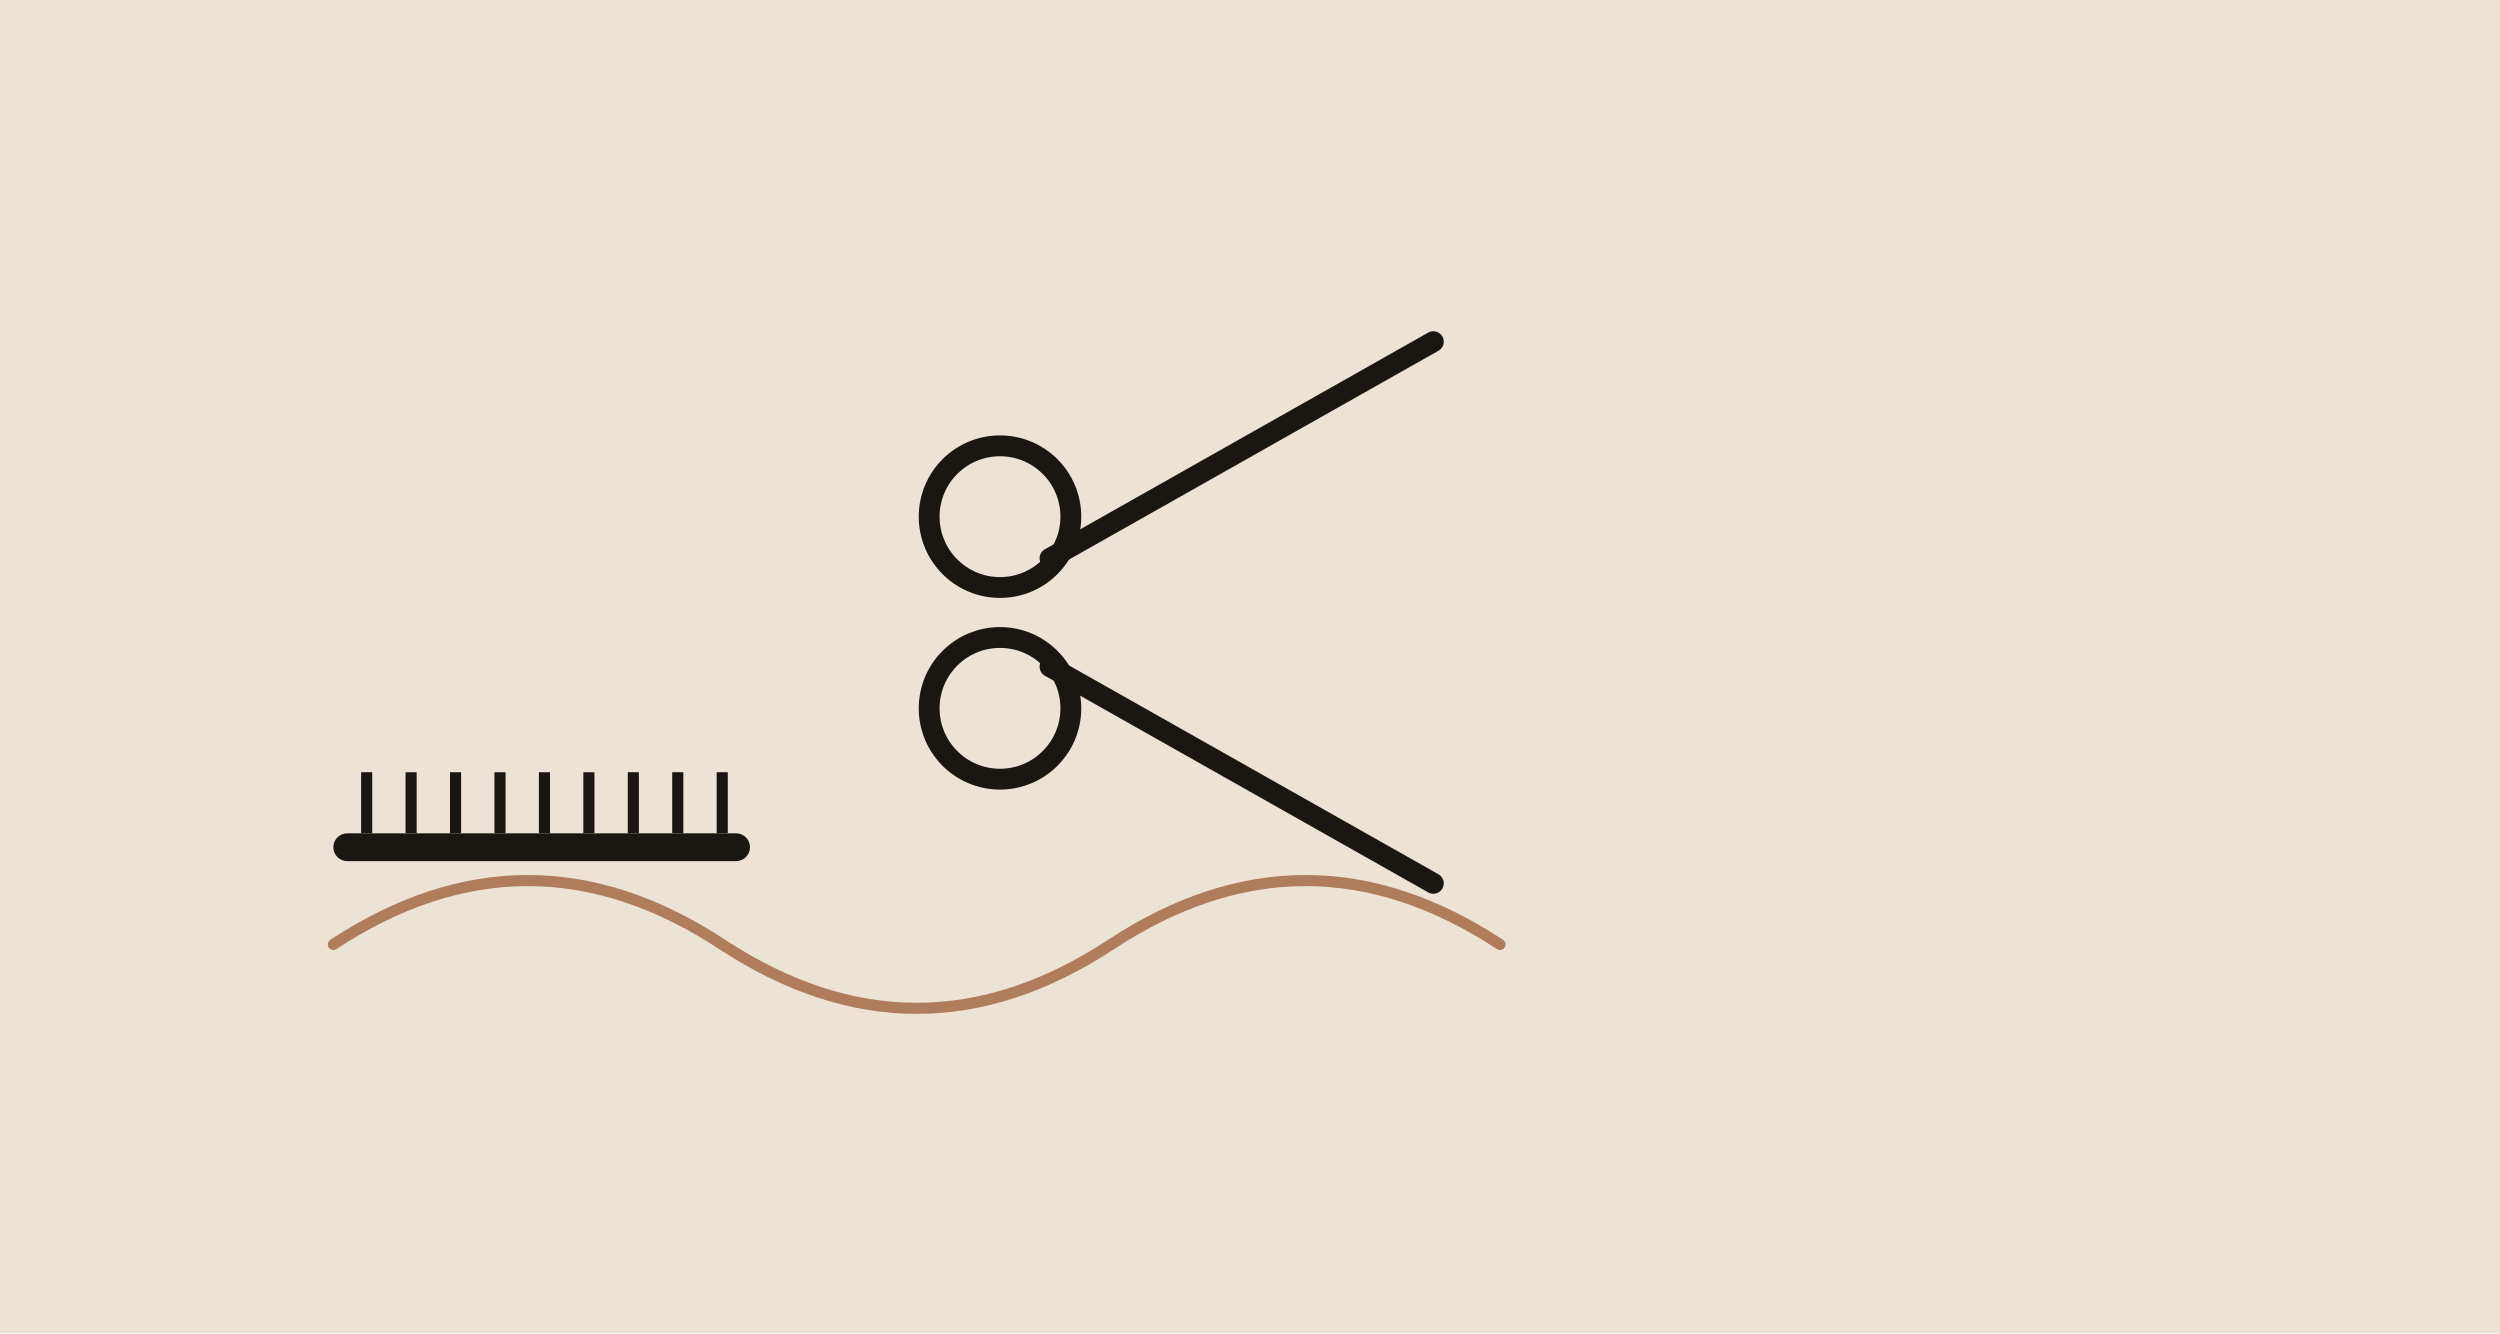
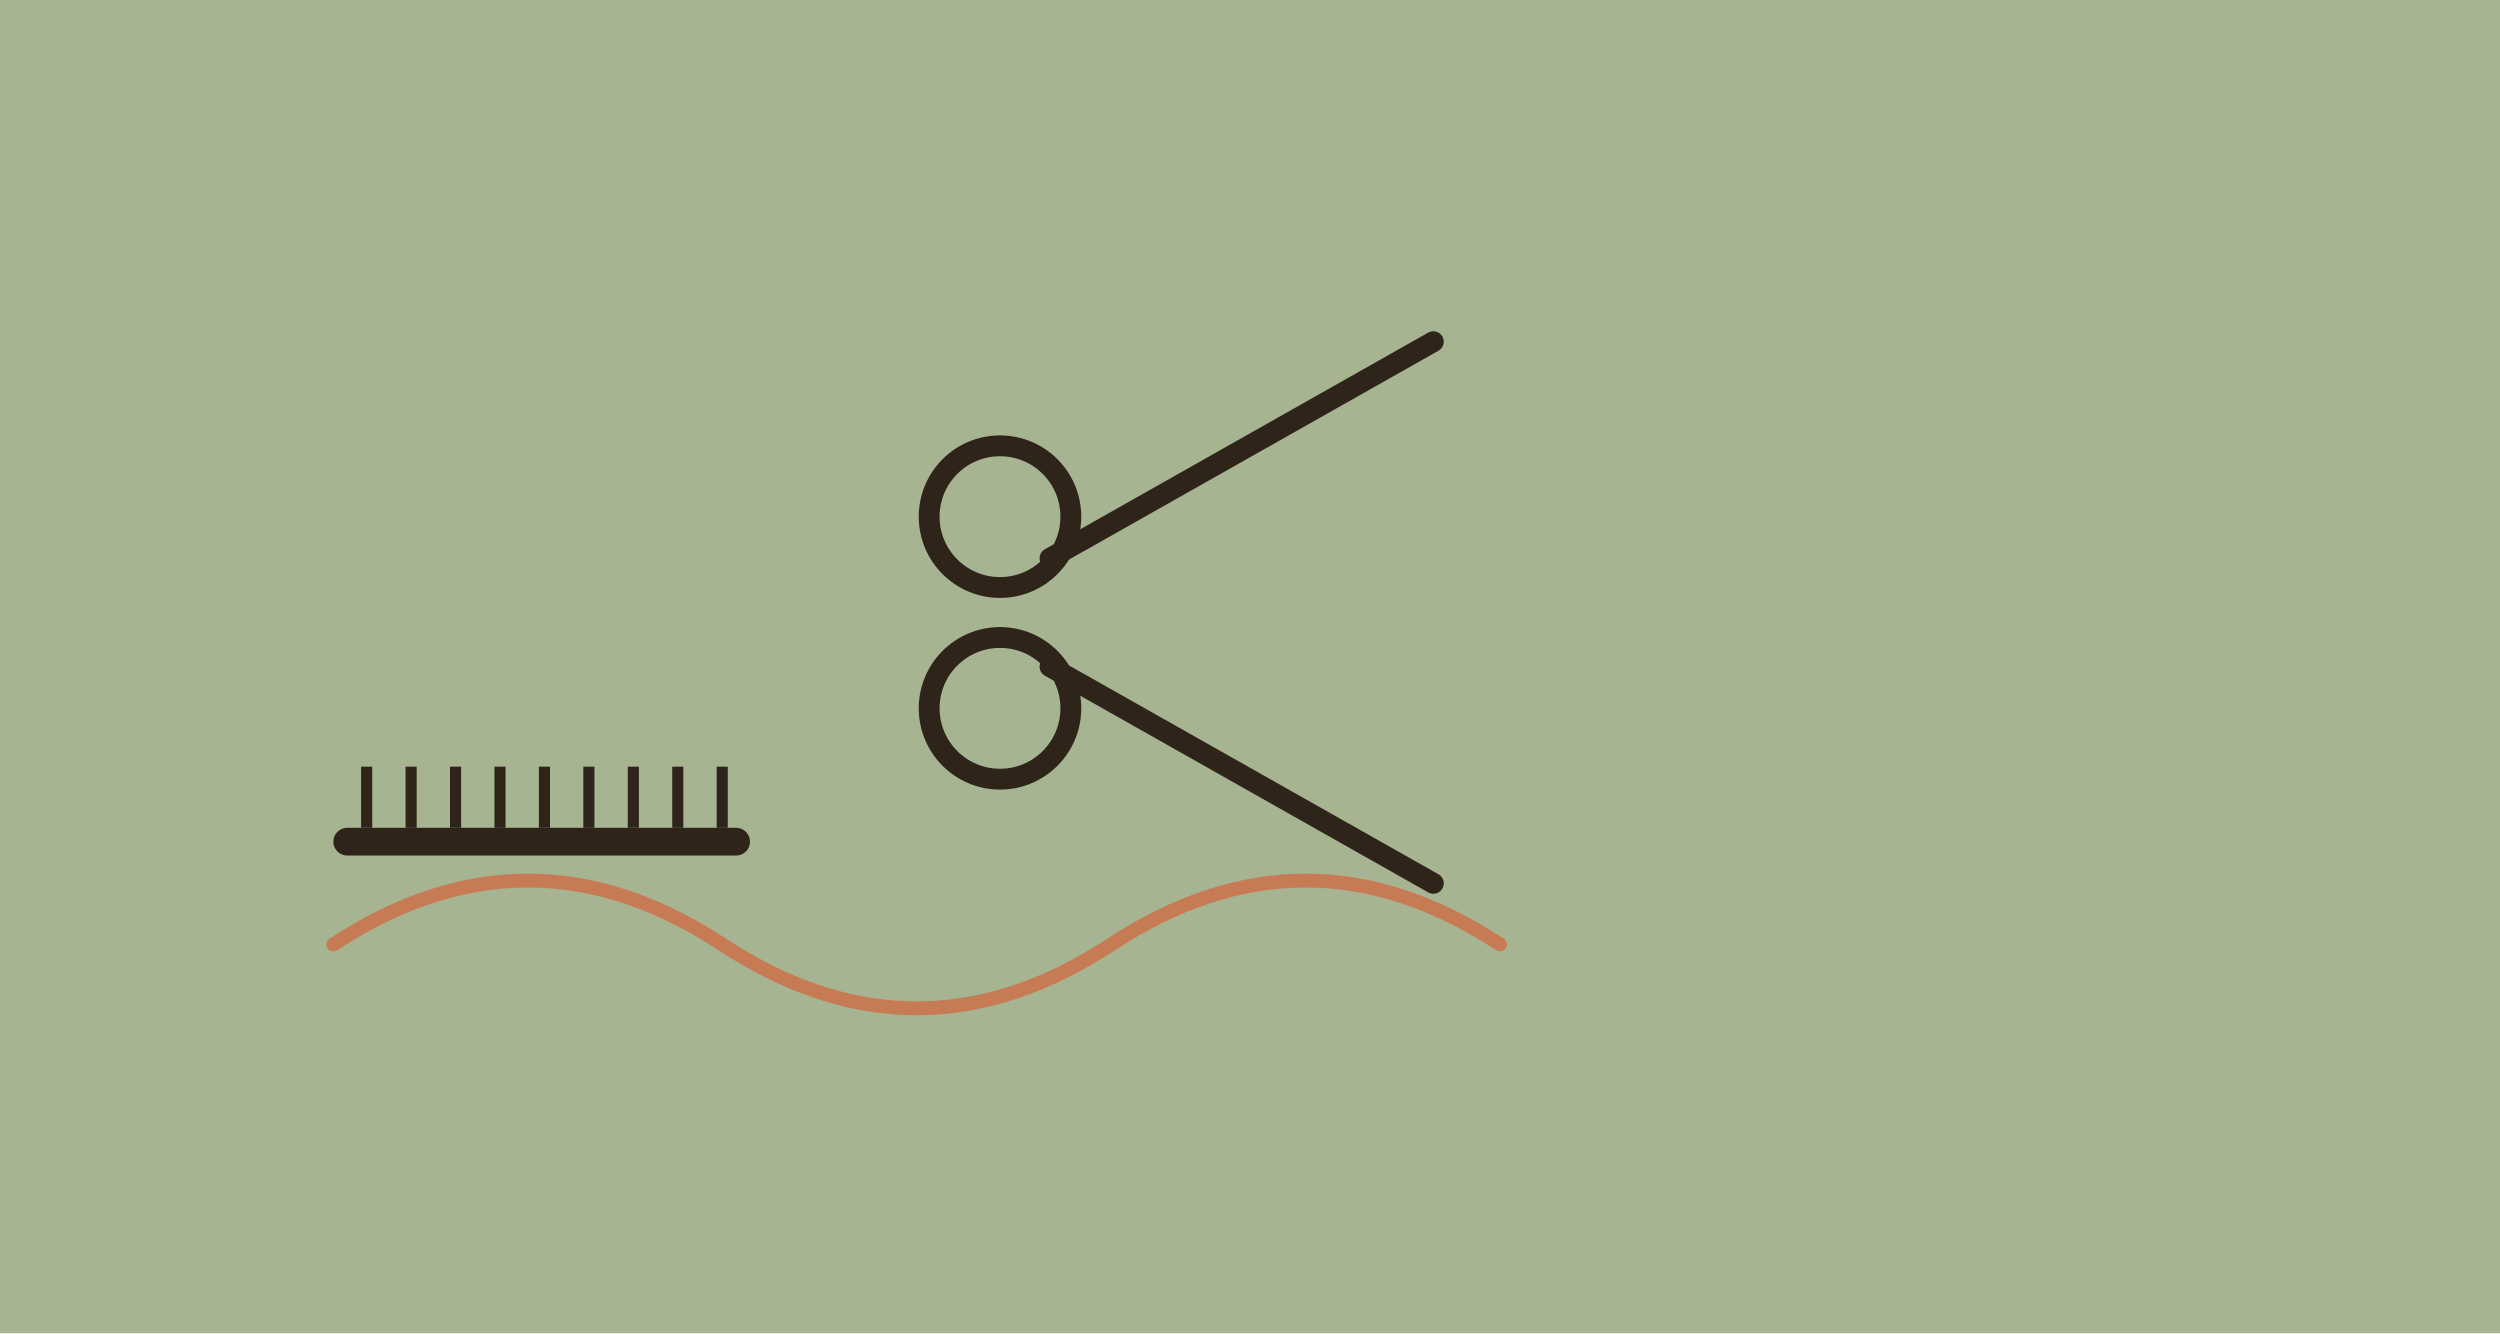
<svg xmlns="http://www.w3.org/2000/svg" viewBox="0 0 900 480" preserveAspectRatio="xMidYMid slice" role="img" aria-label="Coupe et coiffage">
-   <rect width="900" height="480" fill="#ece3d5" />
-   <g transform="translate(360,150) scale(1.5)" stroke="#1a1712" stroke-width="5" fill="none" stroke-linecap="round">
+   <rect width="900" height="480" fill="#A7B492" />
+   <g transform="translate(360,150) scale(1.5)" stroke="#2E2419" stroke-width="5" fill="none" stroke-linecap="round">
    <circle cx="0" cy="24" r="17" />
    <circle cx="0" cy="70" r="17" />
    <path d="M12 34 L104 -18 M12 60 L104 112" />
  </g>
-   <g stroke="#b07d5c" stroke-width="4" fill="none" stroke-linecap="round">
+   <g stroke="#C77B54" stroke-width="5" fill="none" stroke-linecap="round">
    <path d="M120 340 q70 -46 140 0 t140 0 t140 0" />
  </g>
-   <rect x="120" y="300" width="150" height="10" rx="5" fill="#1a1712" />
-   <g stroke="#1a1712" stroke-width="4">
-     <path d="M132 300 v-22 M148 300 v-22 M164 300 v-22 M180 300 v-22 M196 300 v-22 M212 300 v-22 M228 300 v-22 M244 300 v-22 M260 300 v-22" />
+   <rect x="120" y="298" width="150" height="10" rx="5" fill="#2E2419" />
+   <g stroke="#2E2419" stroke-width="4">
+     <path d="M132 298 v-22 M148 298 v-22 M164 298 v-22 M180 298 v-22 M196 298 v-22 M212 298 v-22 M228 298 v-22 M244 298 v-22 M260 298 v-22" />
  </g>
</svg>
